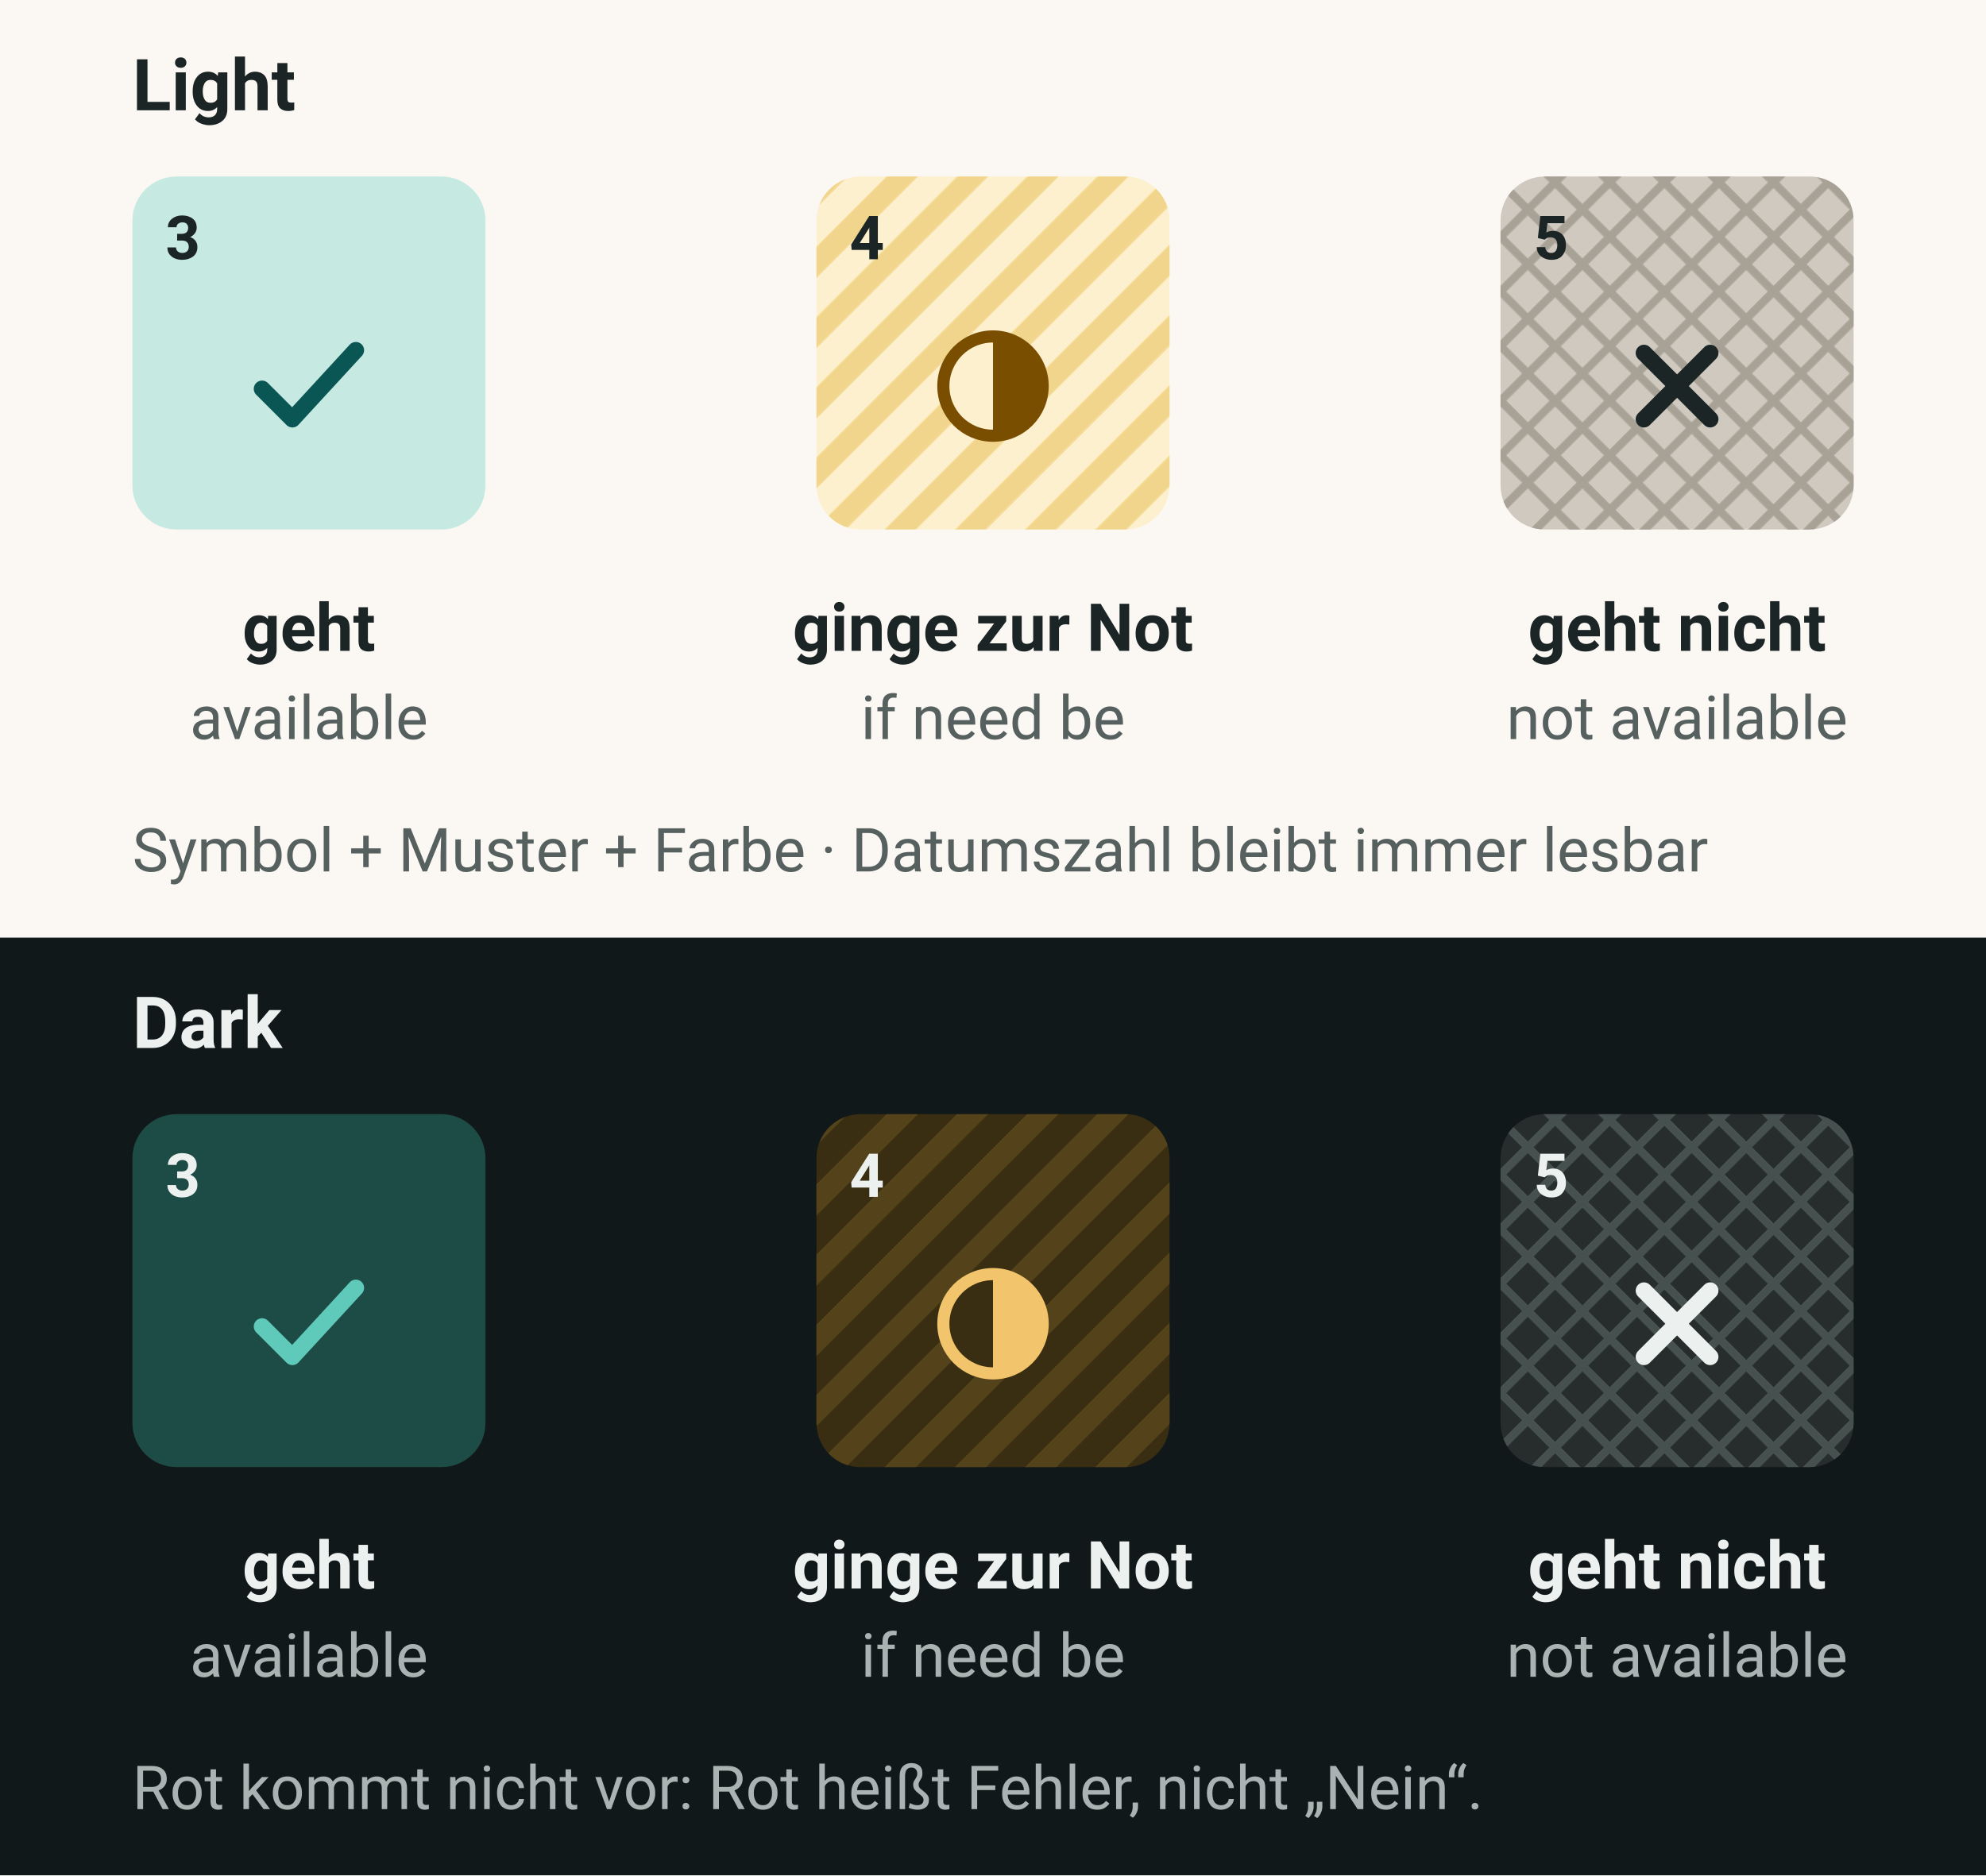
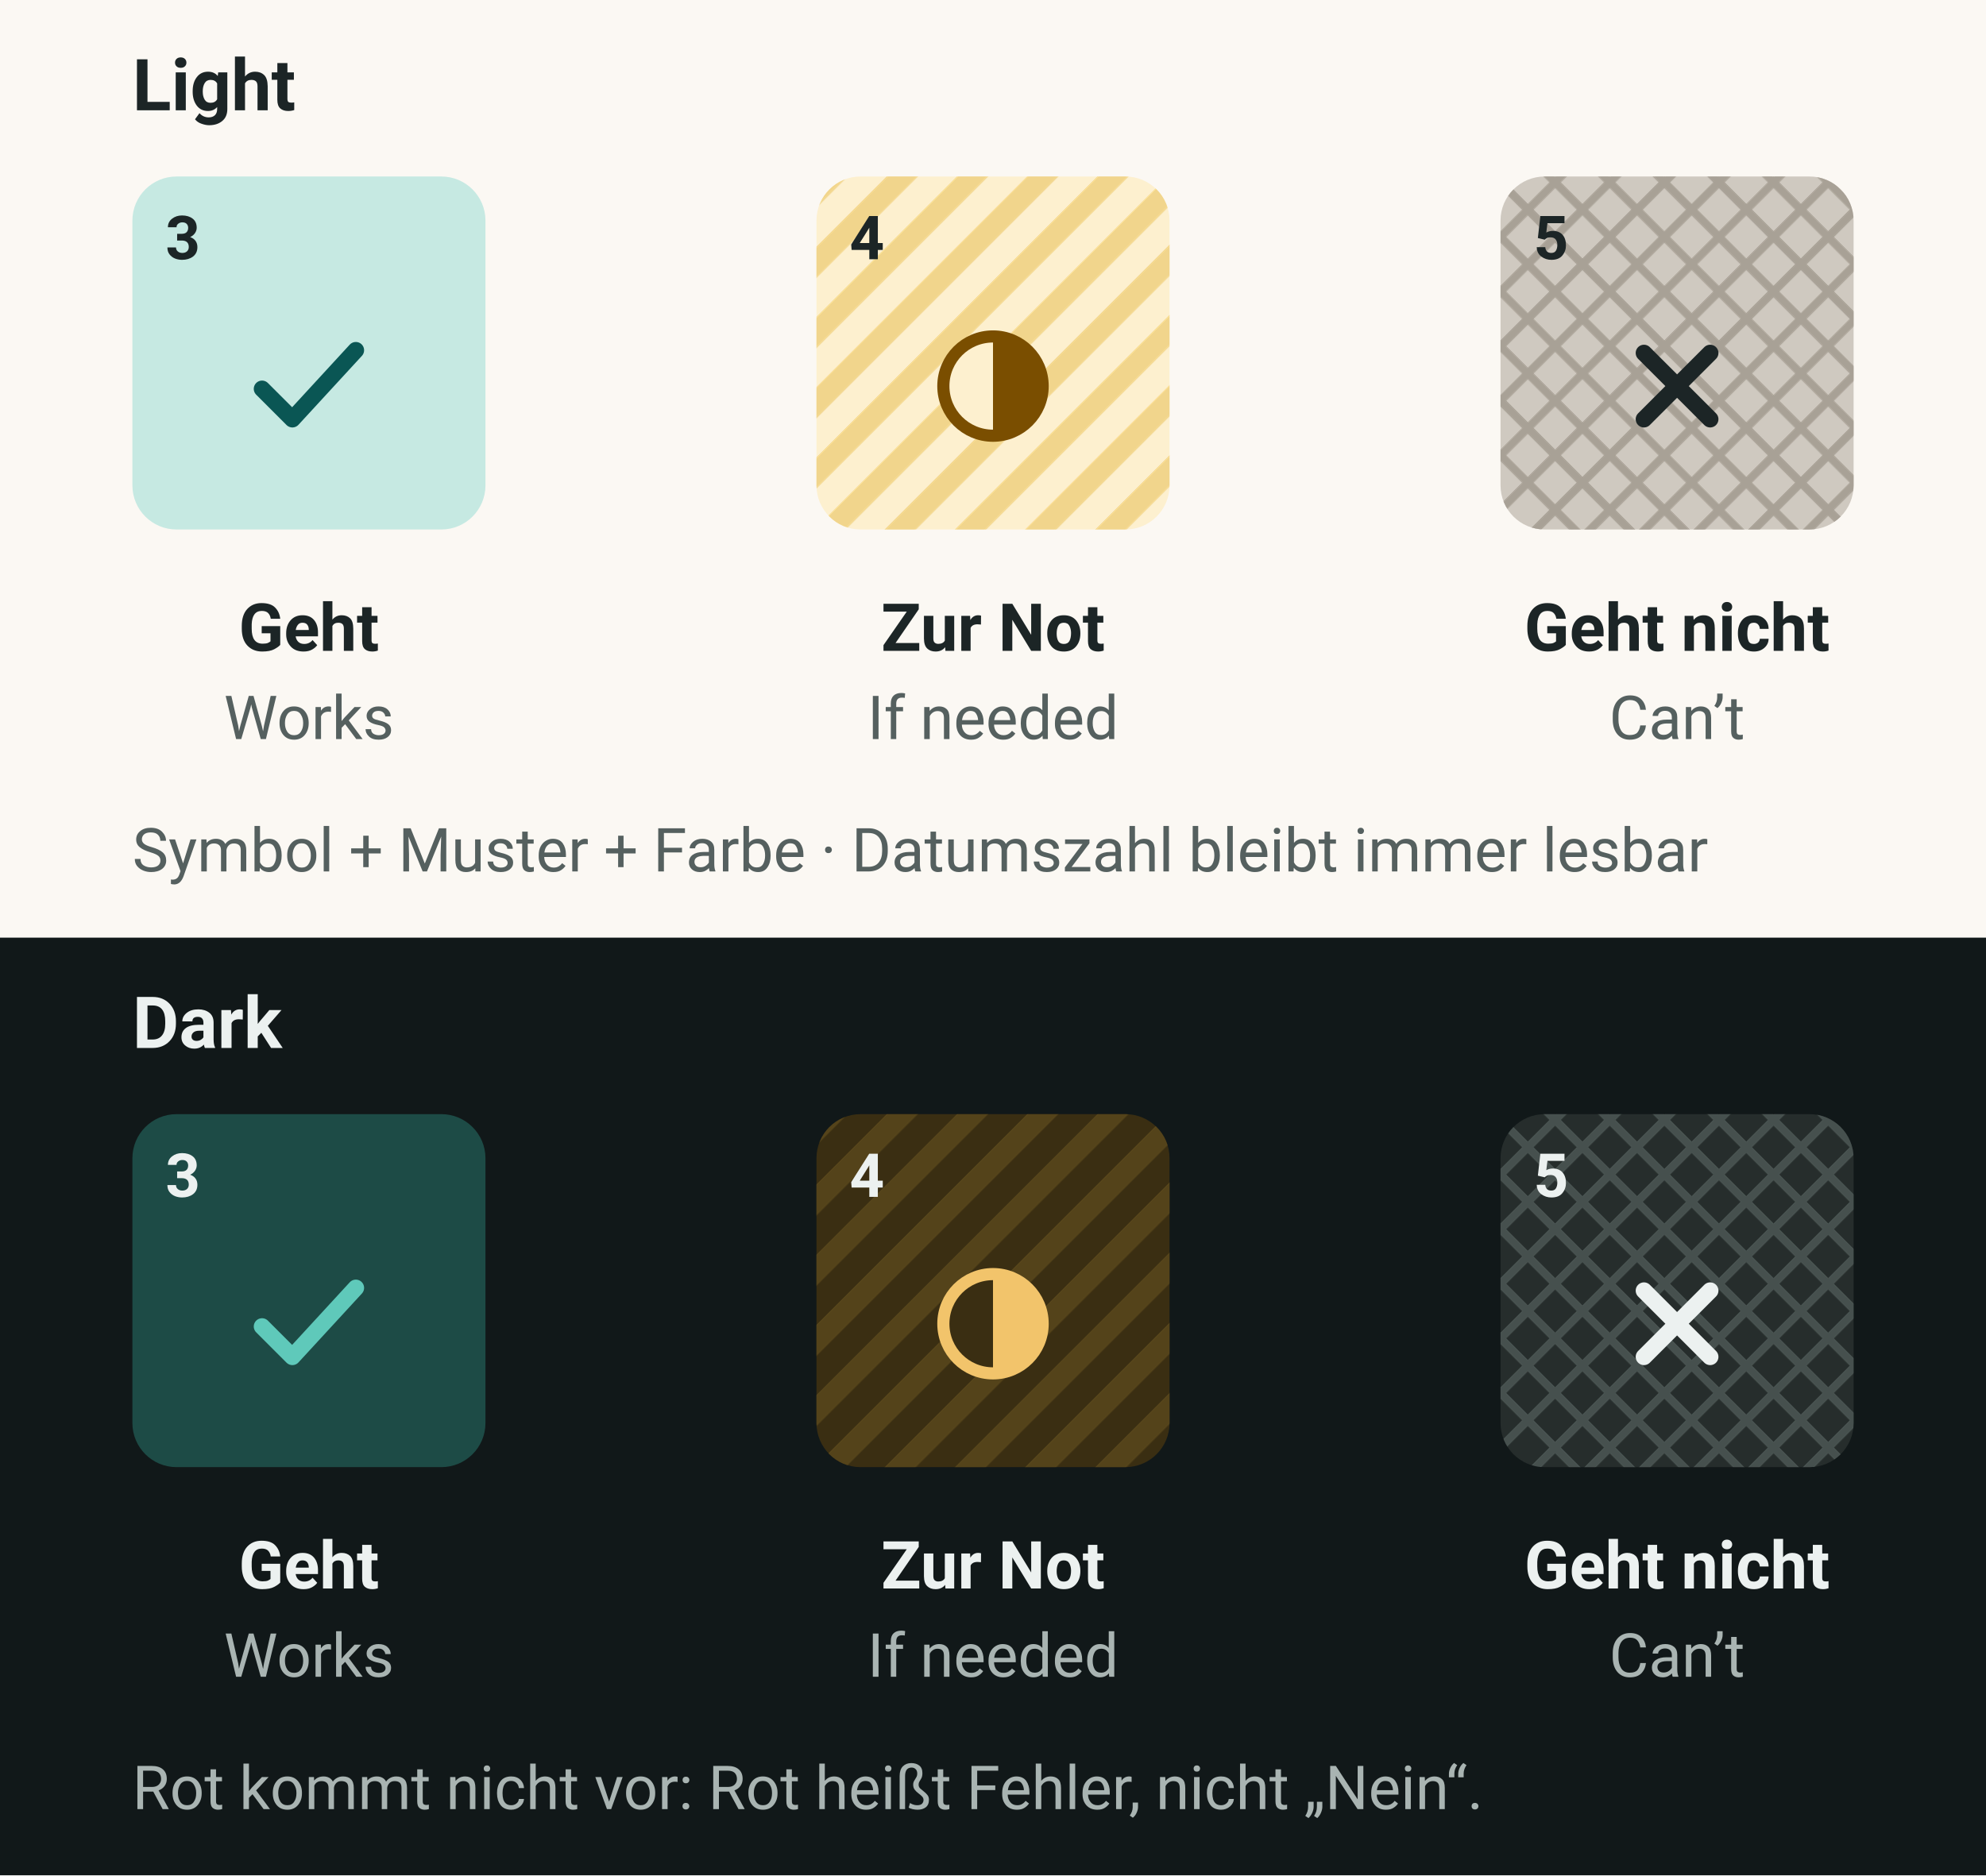
<svg xmlns="http://www.w3.org/2000/svg" viewBox="0 0 360 340" width="360" height="340" role="img" aria-labelledby="t d">
  <defs>
    <pattern id="av-maybe-l" width="9" height="9" patternUnits="userSpaceOnUse" patternTransform="rotate(45)">
      <rect width="4" height="9" fill="#F1D58C" />
    </pattern>
    <pattern id="av-no-l" width="7" height="7" patternUnits="userSpaceOnUse" patternTransform="rotate(45)">
      <rect width="1.5" height="7" fill="#A8A196" />
      <rect width="7" height="1.5" fill="#A8A196" />
    </pattern>
    <pattern id="av-maybe-d" width="9" height="9" patternUnits="userSpaceOnUse" patternTransform="rotate(45)">
      <rect width="4" height="9" fill="#54431A" />
    </pattern>
    <pattern id="av-no-d" width="7" height="7" patternUnits="userSpaceOnUse" patternTransform="rotate(45)">
      <rect width="1.5" height="7" fill="#46504E" />
      <rect width="7" height="1.5" fill="#46504E" />
    </pattern>
  </defs>
  <style>
    .t { font-family: system-ui, -apple-system, "Segoe UI", Roboto, sans-serif; font-size: 13px; font-weight: 700; }
    .d { font-family: system-ui, -apple-system, "Segoe UI", Roboto, sans-serif; font-size: 11px; font-weight: 600; }
    .l { font-family: system-ui, -apple-system, "Segoe UI", Roboto, sans-serif; font-size: 12px; font-weight: 600; }
    .s { font-family: system-ui, -apple-system, "Segoe UI", Roboto, sans-serif; font-size: 11px; font-weight: 400; }
  </style>
  <rect width="360" height="170" fill="#FBF8F3" />
  <text x="24" y="20" class="t" fill="#1C2526">Light</text>
  <g transform="translate(24 32)">
    <rect width="64" height="64" rx="8" fill="#C6E9E2" />
    <text x="6" y="15" class="d" fill="#1C2526">3</text>
    <path d="M23.5 38.5l5.5 5.5 11.5-12.5" fill="none" stroke="#0A5654" stroke-width="3" stroke-linecap="round" stroke-linejoin="round" />
  </g>
  <g transform="translate(148 32)">
    <rect width="64" height="64" rx="8" fill="#FDF0CF" />
    <rect width="64" height="64" rx="8" fill="url(#av-maybe-l)" />
    <text x="6" y="15" class="d" fill="#1C2526">4</text>
    <circle cx="32" cy="38" r="9" fill="#FDF0CF" stroke="#7A4E00" stroke-width="2.2" />
    <path d="M32 29a9 9 0 0 1 0 18z" fill="#7A4E00" />
  </g>
  <g transform="translate(272 32)">
    <rect width="64" height="64" rx="8" fill="#CFC9C0" />
    <rect width="64" height="64" rx="8" fill="url(#av-no-l)" />
    <text x="6" y="15" class="d" fill="#1C2526">5</text>
    <path d="M26 32l12 12M38 32L26 44" fill="none" stroke="#1C2526" stroke-width="3" stroke-linecap="round" />
  </g>
  <g class="l" fill="#1C2526" text-anchor="middle">
-     <text x="56" y="118">geht</text>
-     <text x="180" y="118">ginge zur Not</text>
-     <text x="304" y="118">geht nicht</text>
+     <text x="56" y="118">Geht</text>
+     <text x="180" y="118">Zur Not</text>
+     <text x="304" y="118">Geht nicht</text>
  </g>
  <g class="s" fill="#55605F" text-anchor="middle">
-     <text x="56" y="134">available</text>
-     <text x="180" y="134">if need be</text>
-     <text x="304" y="134">not available</text>
+     <text x="56" y="134">Works</text>
+     <text x="180" y="134">If needed</text>
+     <text x="304" y="134">Can’t</text>
  </g>
  <text x="24" y="158" class="s" fill="#55605F">Symbol + Muster + Farbe · Datumszahl bleibt immer lesbar</text>
  <rect y="170" width="360" height="170" fill="#111819" />
  <text x="24" y="190" class="t" fill="#ECF1F0">Dark</text>
  <g transform="translate(24 202)">
    <rect width="64" height="64" rx="8" fill="#1D4B46" />
    <text x="6" y="15" class="d" fill="#ECF1F0">3</text>
    <path d="M23.5 38.5l5.5 5.5 11.5-12.5" fill="none" stroke="#5FC9BA" stroke-width="3" stroke-linecap="round" stroke-linejoin="round" />
  </g>
  <g transform="translate(148 202)">
    <rect width="64" height="64" rx="8" fill="#3A2E12" />
    <rect width="64" height="64" rx="8" fill="url(#av-maybe-d)" />
    <text x="6" y="15" class="d" fill="#ECF1F0">4</text>
    <circle cx="32" cy="38" r="9" fill="#3A2E12" stroke="#F2C46B" stroke-width="2.2" />
    <path d="M32 29a9 9 0 0 1 0 18z" fill="#F2C46B" />
  </g>
  <g transform="translate(272 202)">
    <rect width="64" height="64" rx="8" fill="#262D2C" />
    <rect width="64" height="64" rx="8" fill="url(#av-no-d)" />
    <text x="6" y="15" class="d" fill="#ECF1F0">5</text>
    <path d="M26 32l12 12M38 32L26 44" fill="none" stroke="#ECF1F0" stroke-width="3" stroke-linecap="round" />
  </g>
  <g class="l" fill="#ECF1F0" text-anchor="middle">
-     <text x="56" y="288">geht</text>
-     <text x="180" y="288">ginge zur Not</text>
-     <text x="304" y="288">geht nicht</text>
+     <text x="56" y="288">Geht</text>
+     <text x="180" y="288">Zur Not</text>
+     <text x="304" y="288">Geht nicht</text>
  </g>
  <g class="s" fill="#A9B4B2" text-anchor="middle">
-     <text x="56" y="304">available</text>
-     <text x="180" y="304">if need be</text>
-     <text x="304" y="304">not available</text>
+     <text x="56" y="304">Works</text>
+     <text x="180" y="304">If needed</text>
+     <text x="304" y="304">Can’t</text>
  </g>
  <text x="24" y="328" class="s" fill="#A9B4B2">Rot kommt nicht vor: Rot heißt Fehler, nicht „Nein“.</text>
</svg>
